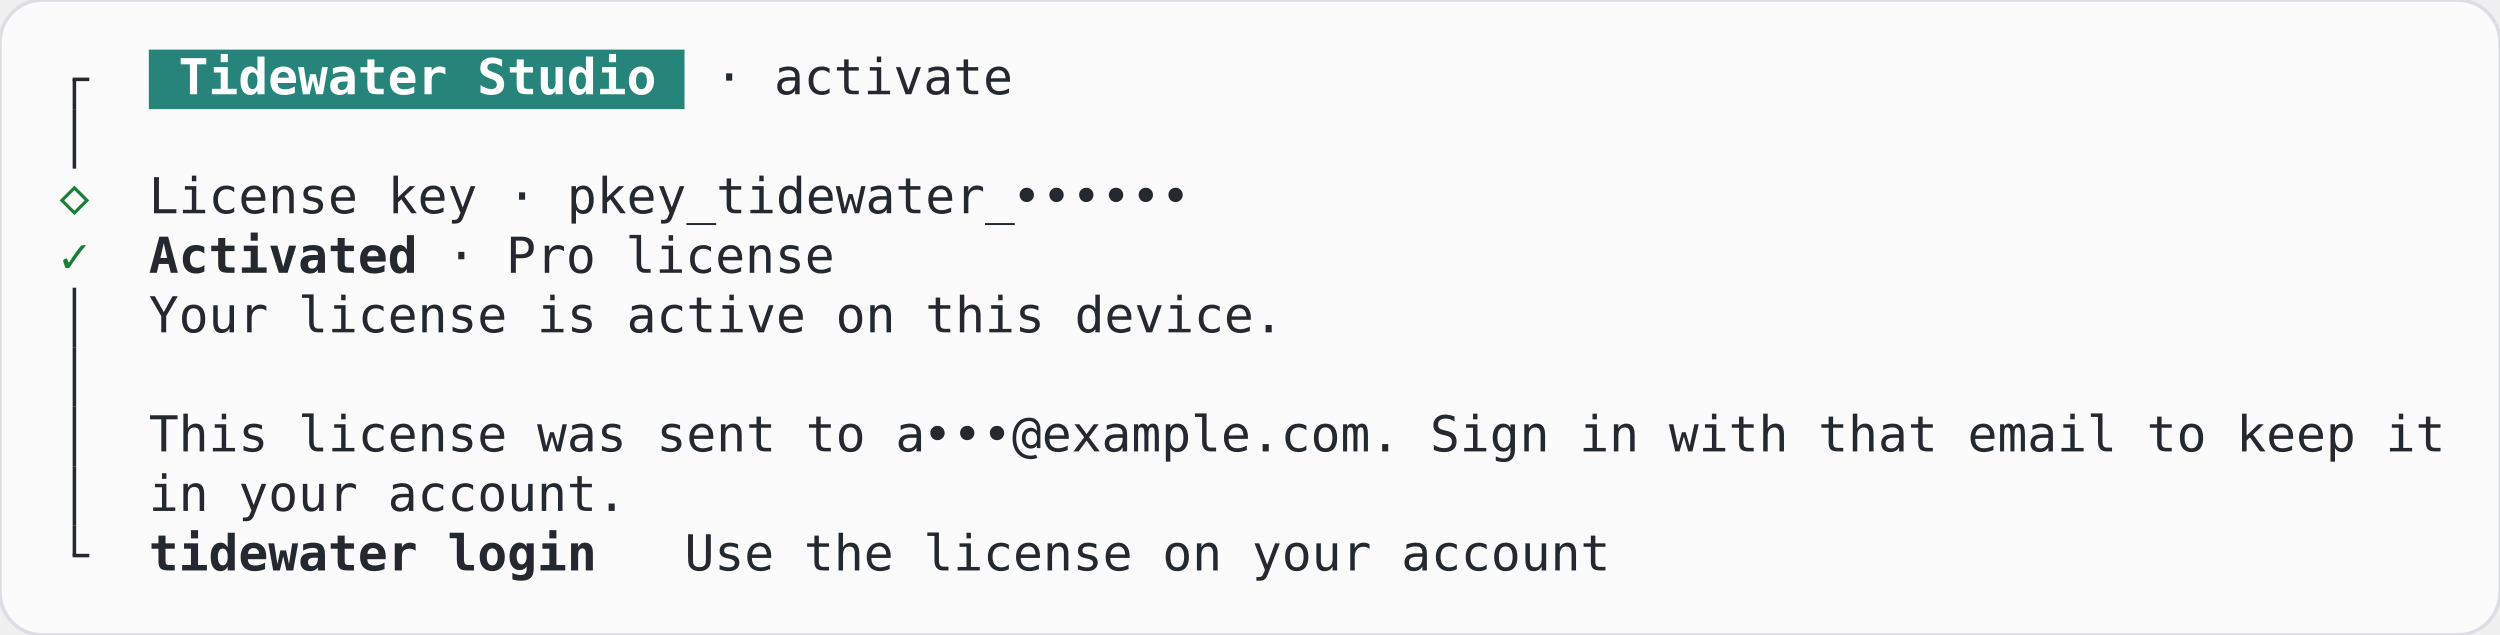
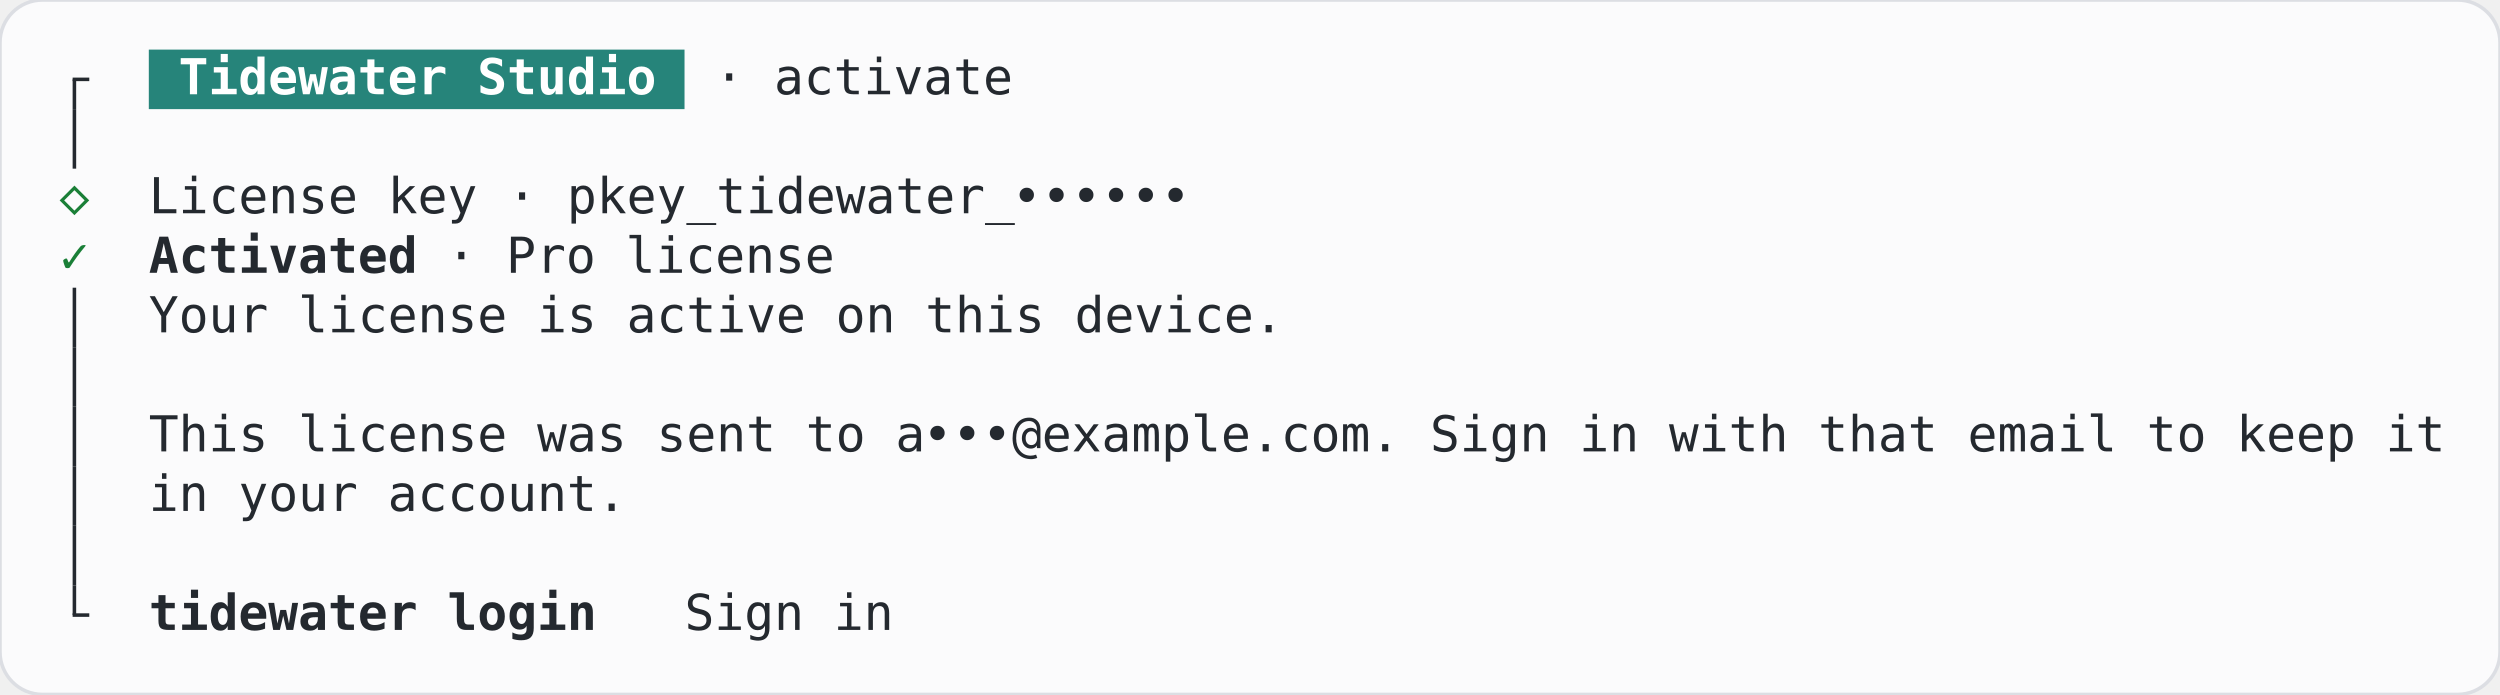
- <svg xmlns="http://www.w3.org/2000/svg" width="705.6" height="179.2" viewBox="0 0 705.6 179.2" role="img" aria-label="ActivateDone, waiting, terminal, light theme">
-   <rect width="705.6" height="179.2" rx="12" fill="#fbfbfc" stroke="#dcdee3" />
+ <svg xmlns="http://www.w3.org/2000/svg" width="705.6" height="196" viewBox="0 0 705.6 196" role="img" aria-label="ActivateDone, waiting, terminal, light theme">
+   <rect width="705.6" height="196" rx="12" fill="#fbfbfc" stroke="#dcdee3" />
  <g font-family="JetBrains Mono, ui-monospace, monospace" font-size="14" xml:space="preserve">
    <rect x="42" y="14" width="151.2" height="16.8" fill="#26847a" />
    <rect x="20.5" y="22.4" width="1" height="8.4" fill="#24292f" />
    <rect x="20.5" y="21.9" width="4.7" height="1" fill="#24292f" />
    <text x="50.4" y="26.6" textLength="134.4" lengthAdjust="spacingAndGlyphs" fill="#ffffff" font-weight="600">Tidewater Studio</text>
    <text x="201.6" y="26.6" textLength="84" lengthAdjust="spacingAndGlyphs" fill="#24292f">· activate</text>
    <rect x="20.5" y="30.8" width="1" height="16.8" fill="#24292f" />
    <text x="21" y="60.2" text-anchor="middle" fill="#1a7f37">◇</text>
    <text x="42" y="60.2" textLength="243.6" lengthAdjust="spacingAndGlyphs" fill="#24292f">License key · pkey_tidewater_</text>
    <text x="289.8" y="60.2" text-anchor="middle" fill="#24292f">•</text>
    <text x="298.2" y="60.2" text-anchor="middle" fill="#24292f">•</text>
    <text x="306.6" y="60.2" text-anchor="middle" fill="#24292f">•</text>
    <text x="315" y="60.2" text-anchor="middle" fill="#24292f">•</text>
    <text x="323.4" y="60.2" text-anchor="middle" fill="#24292f">•</text>
    <text x="331.8" y="60.2" text-anchor="middle" fill="#24292f">•</text>
    <text x="21" y="77" text-anchor="middle" fill="#1a7f37">✓</text>
    <text x="42" y="77" textLength="75.6" lengthAdjust="spacingAndGlyphs" fill="#24292f" font-weight="600">Activated</text>
    <text x="126" y="77" textLength="109.2" lengthAdjust="spacingAndGlyphs" fill="#24292f">· Pro license</text>
    <rect x="20.5" y="81.2" width="1" height="16.8" fill="#24292f" />
    <text x="42" y="93.8" textLength="319.2" lengthAdjust="spacingAndGlyphs" fill="#24292f">Your license is active on this device.</text>
    <rect x="20.5" y="98" width="1" height="16.8" fill="#24292f" />
    <rect x="20.5" y="114.8" width="1" height="16.8" fill="#24292f" />
    <text x="42" y="127.4" textLength="218.4" lengthAdjust="spacingAndGlyphs" fill="#24292f">This license was sent to a</text>
    <text x="264.6" y="127.4" text-anchor="middle" fill="#24292f">•</text>
    <text x="273" y="127.4" text-anchor="middle" fill="#24292f">•</text>
    <text x="281.4" y="127.4" text-anchor="middle" fill="#24292f">•</text>
    <text x="285.6" y="127.4" textLength="403.2" lengthAdjust="spacingAndGlyphs" fill="#24292f">@example.com. Sign in with that email to keep it</text>
    <rect x="20.5" y="131.6" width="1" height="16.8" fill="#24292f" />
    <text x="42" y="144.2" textLength="134.4" lengthAdjust="spacingAndGlyphs" fill="#24292f">in your account.</text>
-     <rect x="20.5" y="148.4" width="1" height="8.4" fill="#24292f" />
-     <rect x="20.5" y="156.3" width="4.7" height="1" fill="#24292f" />
-     <text x="42" y="161" textLength="126" lengthAdjust="spacingAndGlyphs" fill="#24292f" font-weight="600">tidewater login</text>
-     <text x="193.2" y="161" textLength="260.4" lengthAdjust="spacingAndGlyphs" fill="#24292f">Use the license on your account</text>
+     <rect x="20.5" y="148.4" width="1" height="16.8" fill="#24292f" />
+     <rect x="20.5" y="165.2" width="1" height="8.4" fill="#24292f" />
+     <rect x="20.5" y="173.1" width="4.7" height="1" fill="#24292f" />
+     <text x="42" y="177.8" textLength="126" lengthAdjust="spacingAndGlyphs" fill="#24292f" font-weight="600">tidewater login</text>
+     <text x="193.2" y="177.8" textLength="58.8" lengthAdjust="spacingAndGlyphs" fill="#24292f">Sign in</text>
  </g>
</svg>
